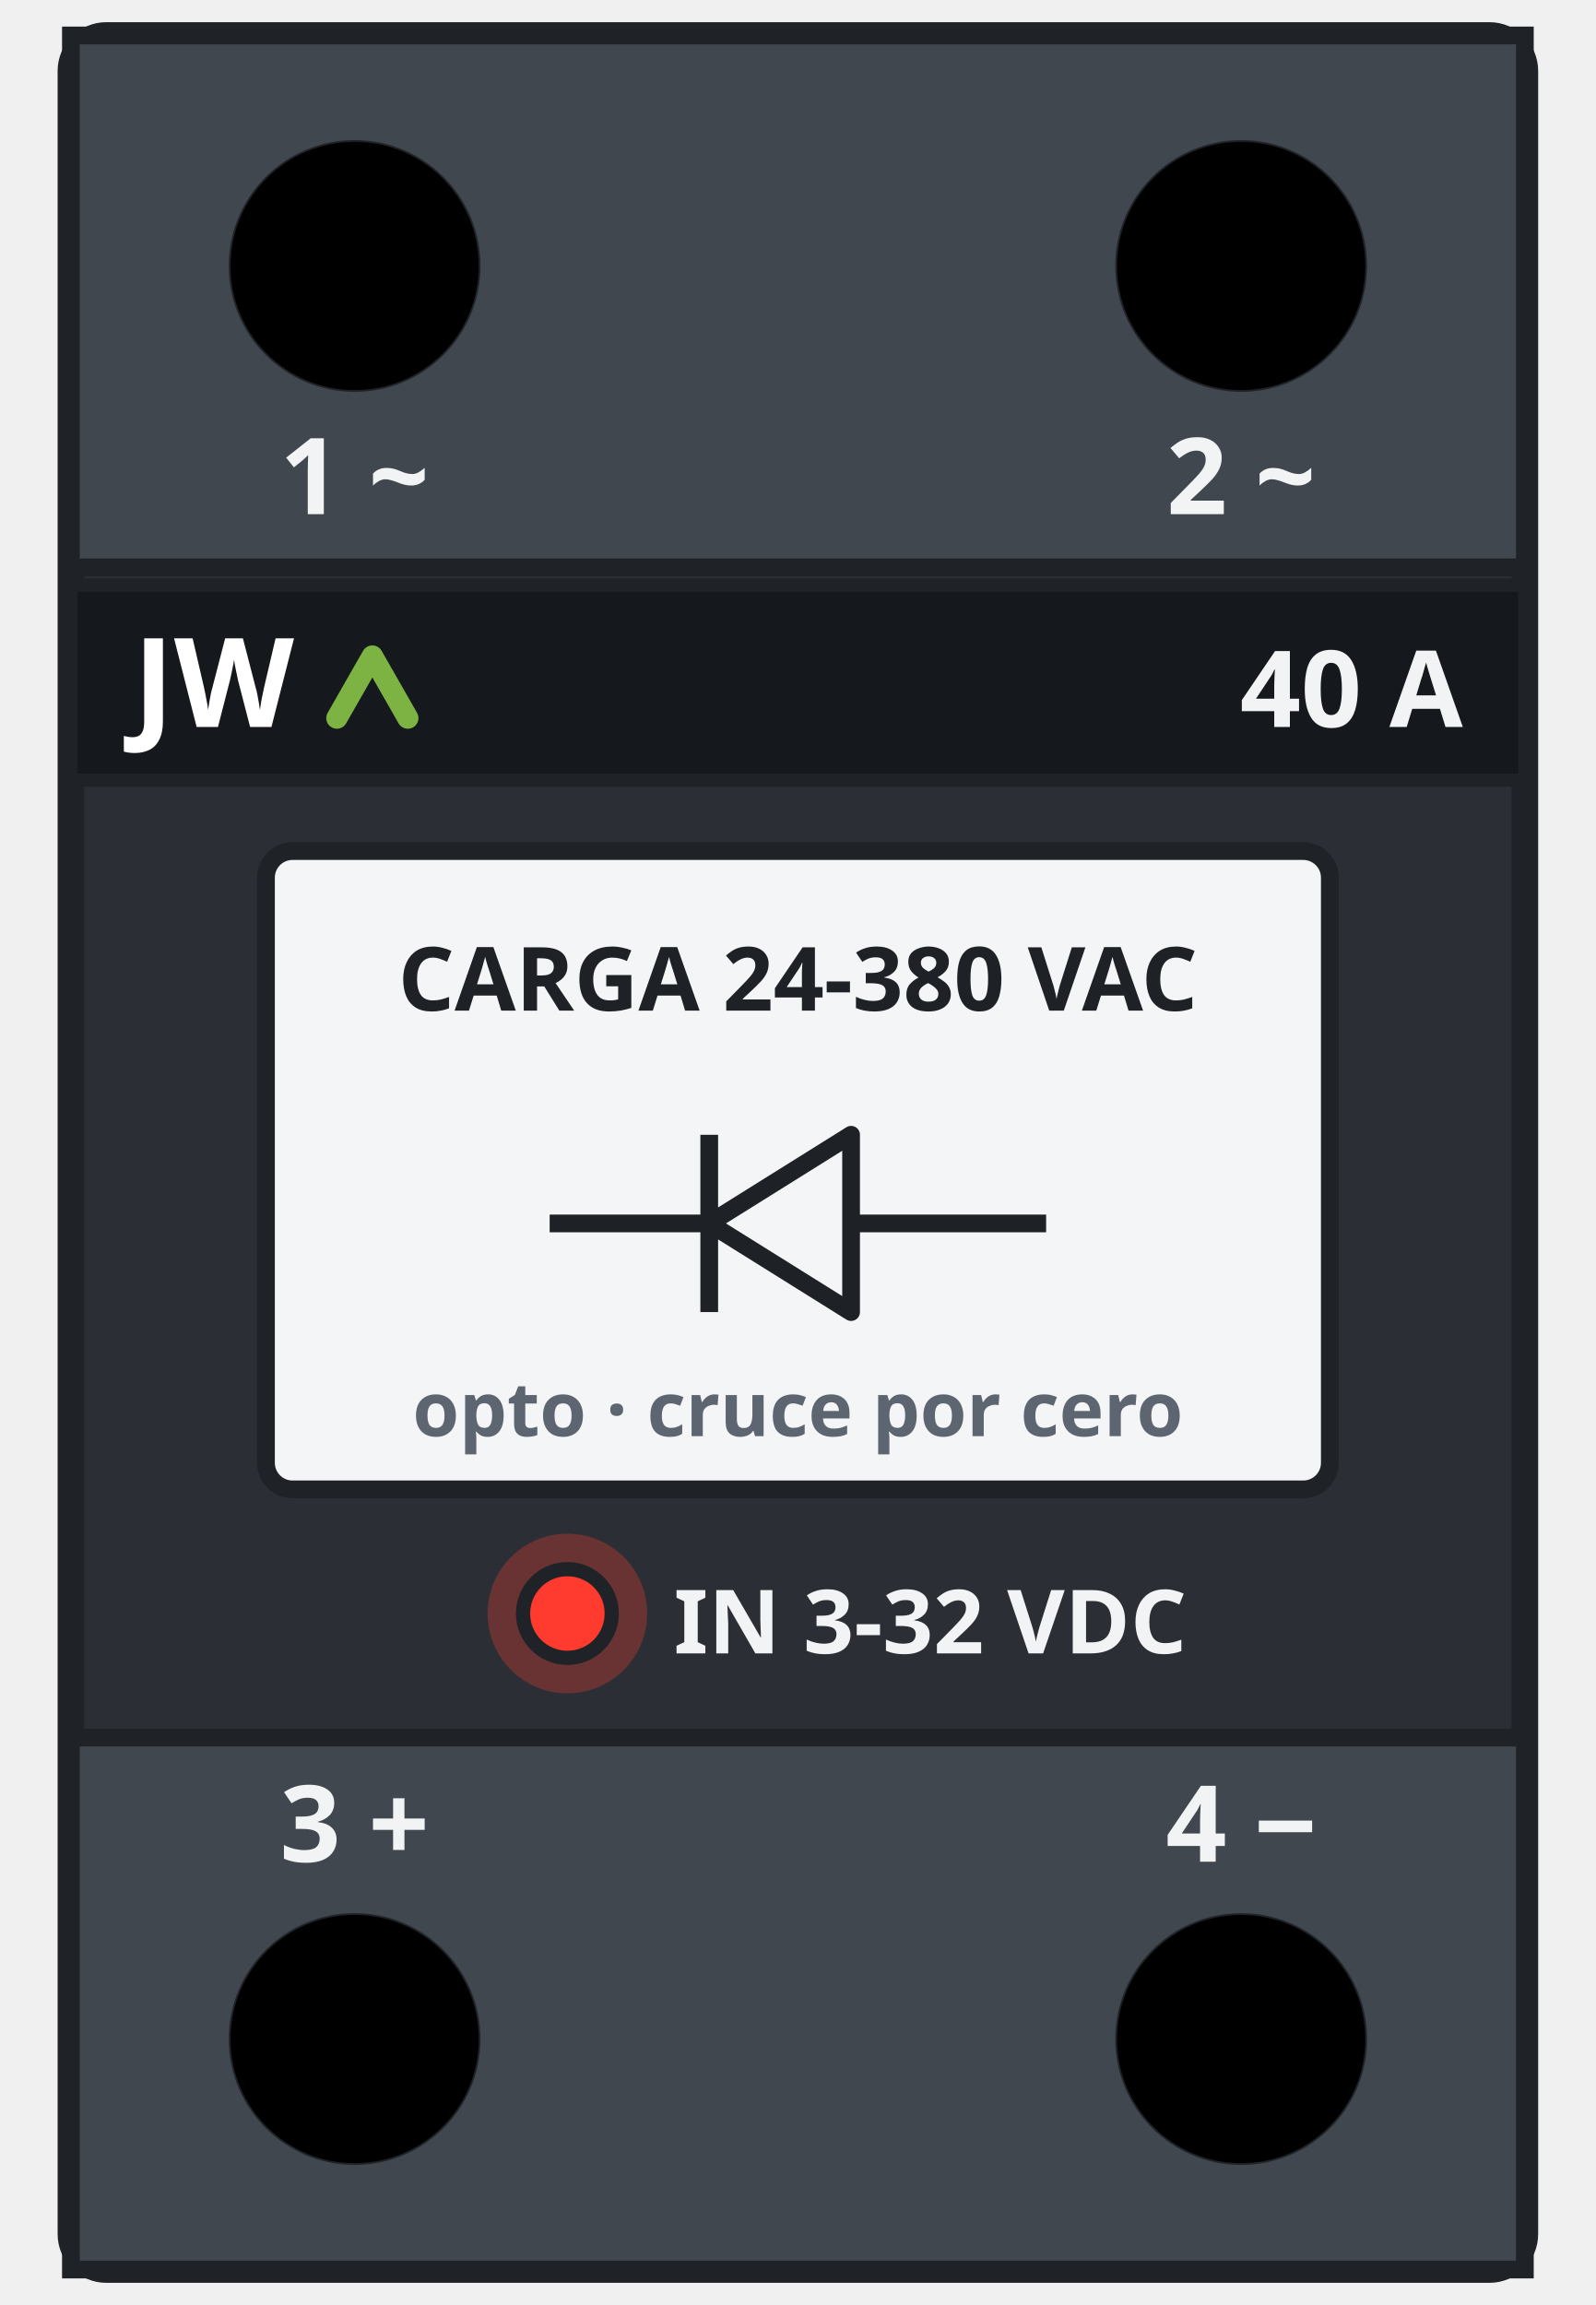
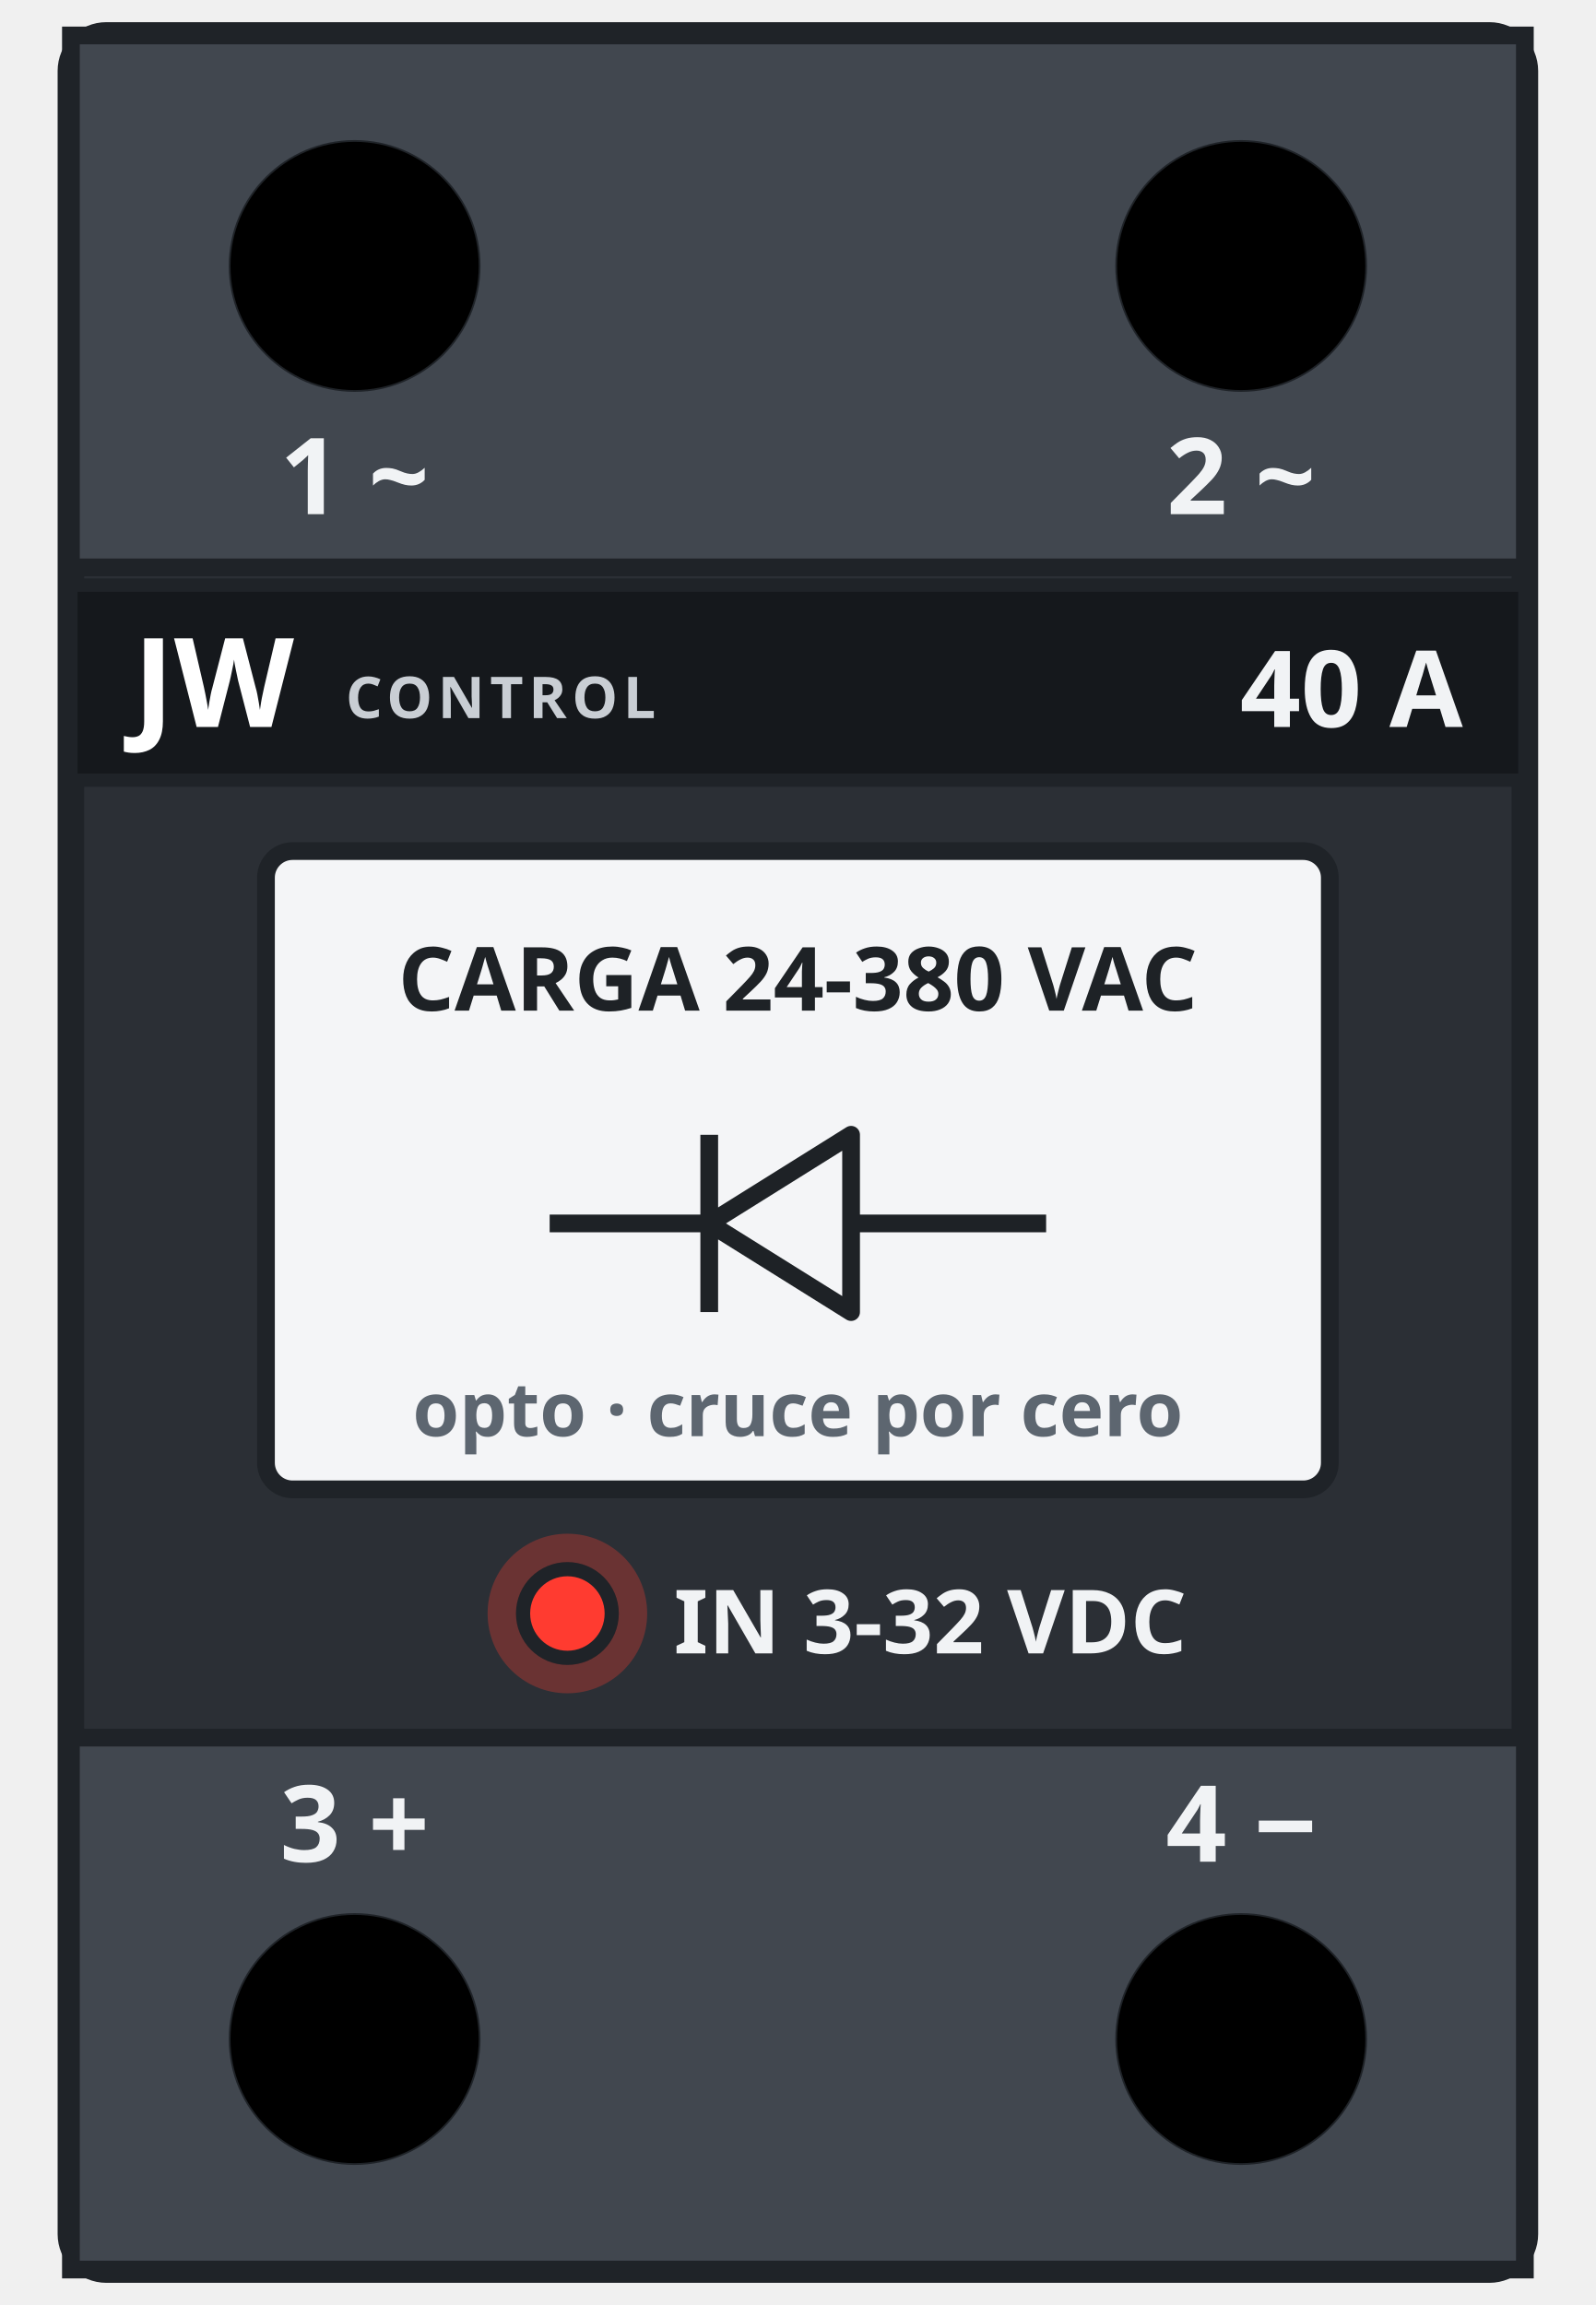
<svg xmlns="http://www.w3.org/2000/svg" viewBox="0 0 180 260" width="180" height="260" font-family="Segoe UI,Noto Sans,Arial,sans-serif">
  <rect x="8" y="4" width="164" height="252" rx="4" fill="#2b2f35" stroke="#1f2328" stroke-width="3" />
  <rect x="8" y="4" width="164" height="60" fill="#41474f" stroke="#1f2328" stroke-width="2" />
  <rect x="8" y="196" width="164" height="60" fill="#41474f" stroke="#1f2328" stroke-width="2" />
  <circle cx="40" cy="30" r="13" fill="#fbfbfc" stroke="#1f2328" stroke-width="2.4" />
  <circle cx="40" cy="30" r="9.8" fill="none" stroke="#a3aab2" stroke-width="1.2" />
  <path d="M32.9 30h14.3 M40 22.9v14.3" fill="none" stroke="#2a2e33" stroke-width="3.4" stroke-linecap="round" />
  <circle class="jw-term" data-term="1" cx="40" cy="30" r="14" />
  <text x="40" y="58" font-size="12" font-weight="900" fill="#f1f3f5" text-anchor="middle">1 ~</text>
  <circle cx="140" cy="30" r="13" fill="#fbfbfc" stroke="#1f2328" stroke-width="2.4" />
  <circle cx="140" cy="30" r="9.8" fill="none" stroke="#a3aab2" stroke-width="1.2" />
  <path d="M132.8 30h14.3 M140 22.9v14.3" fill="none" stroke="#2a2e33" stroke-width="3.4" stroke-linecap="round" />
  <circle class="jw-term" data-term="2" cx="140" cy="30" r="14" />
  <text x="140" y="58" font-size="12" font-weight="900" fill="#f1f3f5" text-anchor="middle">2 ~</text>
  <circle cx="40" cy="230" r="13" fill="#fbfbfc" stroke="#1f2328" stroke-width="2.4" />
  <circle cx="40" cy="230" r="9.8" fill="none" stroke="#a3aab2" stroke-width="1.2" />
  <path d="M32.9 230h14.3 M40 222.8v14.3" fill="none" stroke="#2a2e33" stroke-width="3.4" stroke-linecap="round" />
  <circle class="jw-term" data-term="3" cx="40" cy="230" r="14" data-side="b" />
  <text x="40" y="210" font-size="12" font-weight="900" fill="#f1f3f5" text-anchor="middle">3 +</text>
  <circle cx="140" cy="230" r="13" fill="#fbfbfc" stroke="#1f2328" stroke-width="2.4" />
  <circle cx="140" cy="230" r="9.8" fill="none" stroke="#a3aab2" stroke-width="1.2" />
  <path d="M132.8 230h14.3 M140 222.8v14.3" fill="none" stroke="#2a2e33" stroke-width="3.4" stroke-linecap="round" />
  <circle class="jw-term" data-term="4" cx="140" cy="230" r="14" data-side="b" />
  <text x="140" y="210" font-size="12" font-weight="900" fill="#f1f3f5" text-anchor="middle">4 −</text>
  <rect x="8" y="66" width="164" height="22" fill="#15181c" stroke="#1f2328" stroke-width="1.5" />
  <text x="15" y="82" font-size="14" font-weight="900" fill="#fff" text-anchor="start">JW</text>
-   <path d="M38 81 l4 -7 l4 7" fill="none" stroke="#7cb342" stroke-width="2.4" stroke-linecap="round" stroke-linejoin="round" />
+   <text x="39" y="81" font-size="6.5" font-weight="800" fill="#c9ced4" text-anchor="start" letter-spacing=".6">CONTROL</text>
  <text x="165" y="82" font-size="12" font-weight="800" fill="#f1f3f5" text-anchor="end">40 A</text>
  <rect x="30" y="96" width="120" height="72" rx="3" fill="#f4f5f7" stroke="#1f2328" stroke-width="2" />
  <text x="90" y="114" font-size="10" font-weight="900" fill="#1e2226" text-anchor="middle">CARGA 24-380 VAC</text>
  <path d="M62 138 H80 M80 128 V148 M80 138 L96 128 V148 Z M96 138 H118" fill="none" stroke="#1e2226" stroke-width="2" stroke-linejoin="round" />
  <text x="90" y="162" font-size="8.5" font-weight="800" fill="#5d6670" text-anchor="middle">opto · cruce por cero</text>
  <circle cx="64" cy="182" r="5" fill="#3d434b" stroke="#1f2328" stroke-width="1.6" />
  <g data-show="out.input">
    <circle cx="64" cy="182" r="9" fill="#ff3b30" stroke="none" stroke-width="0" opacity=".3" />
    <circle cx="64" cy="182" r="5" fill="#ff3b30" stroke="#1f2328" stroke-width="1.6" />
  </g>
  <text x="76" y="186.5" font-size="10" font-weight="800" fill="#f1f3f5" text-anchor="start">IN 3-32 VDC</text>
</svg>
